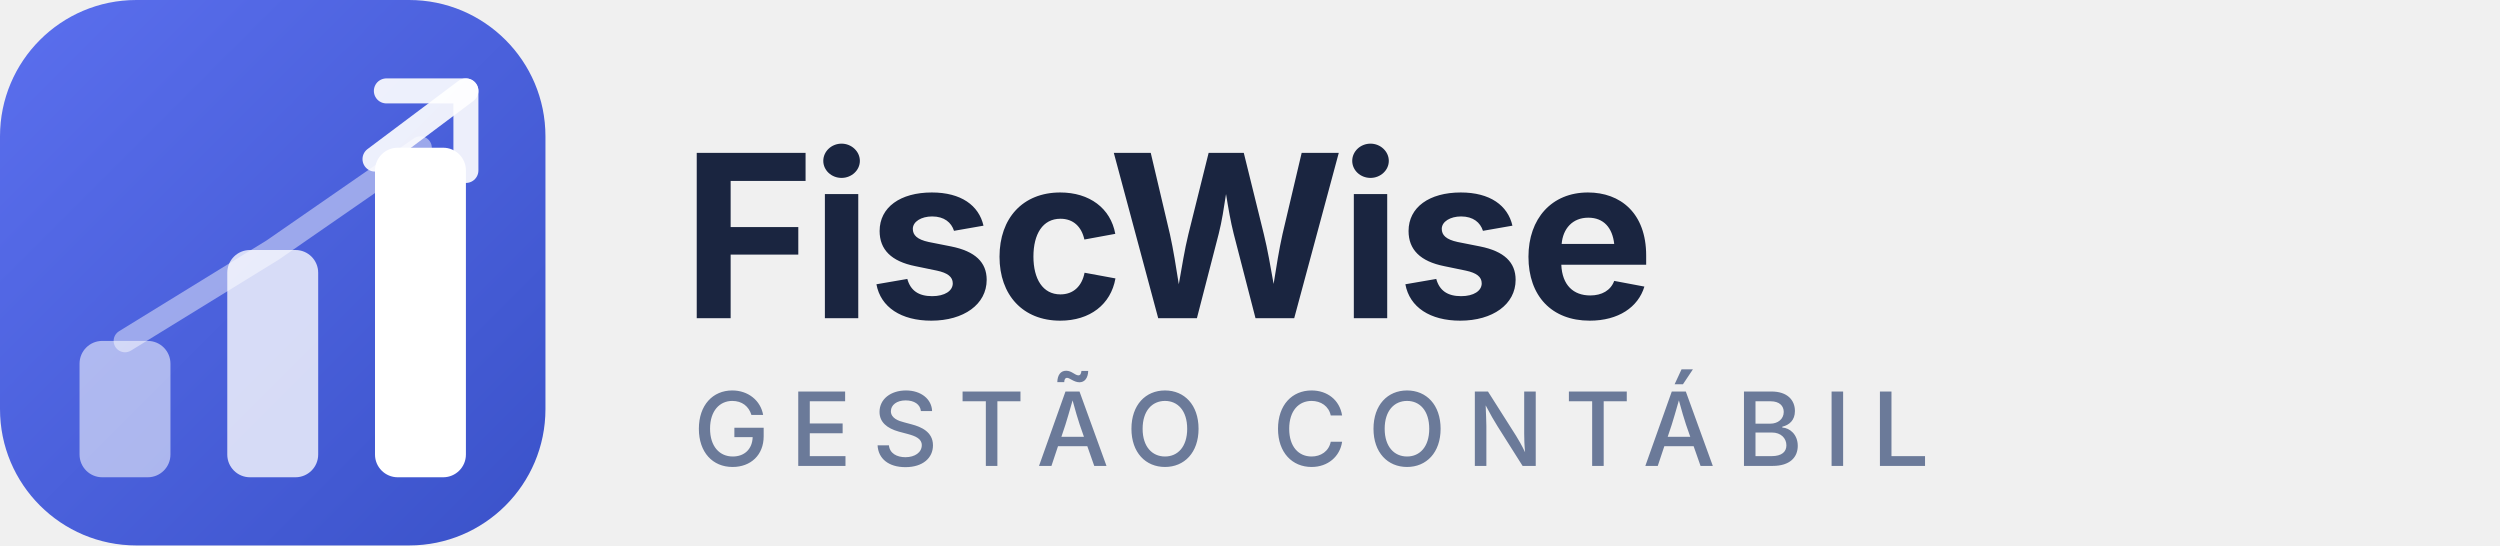
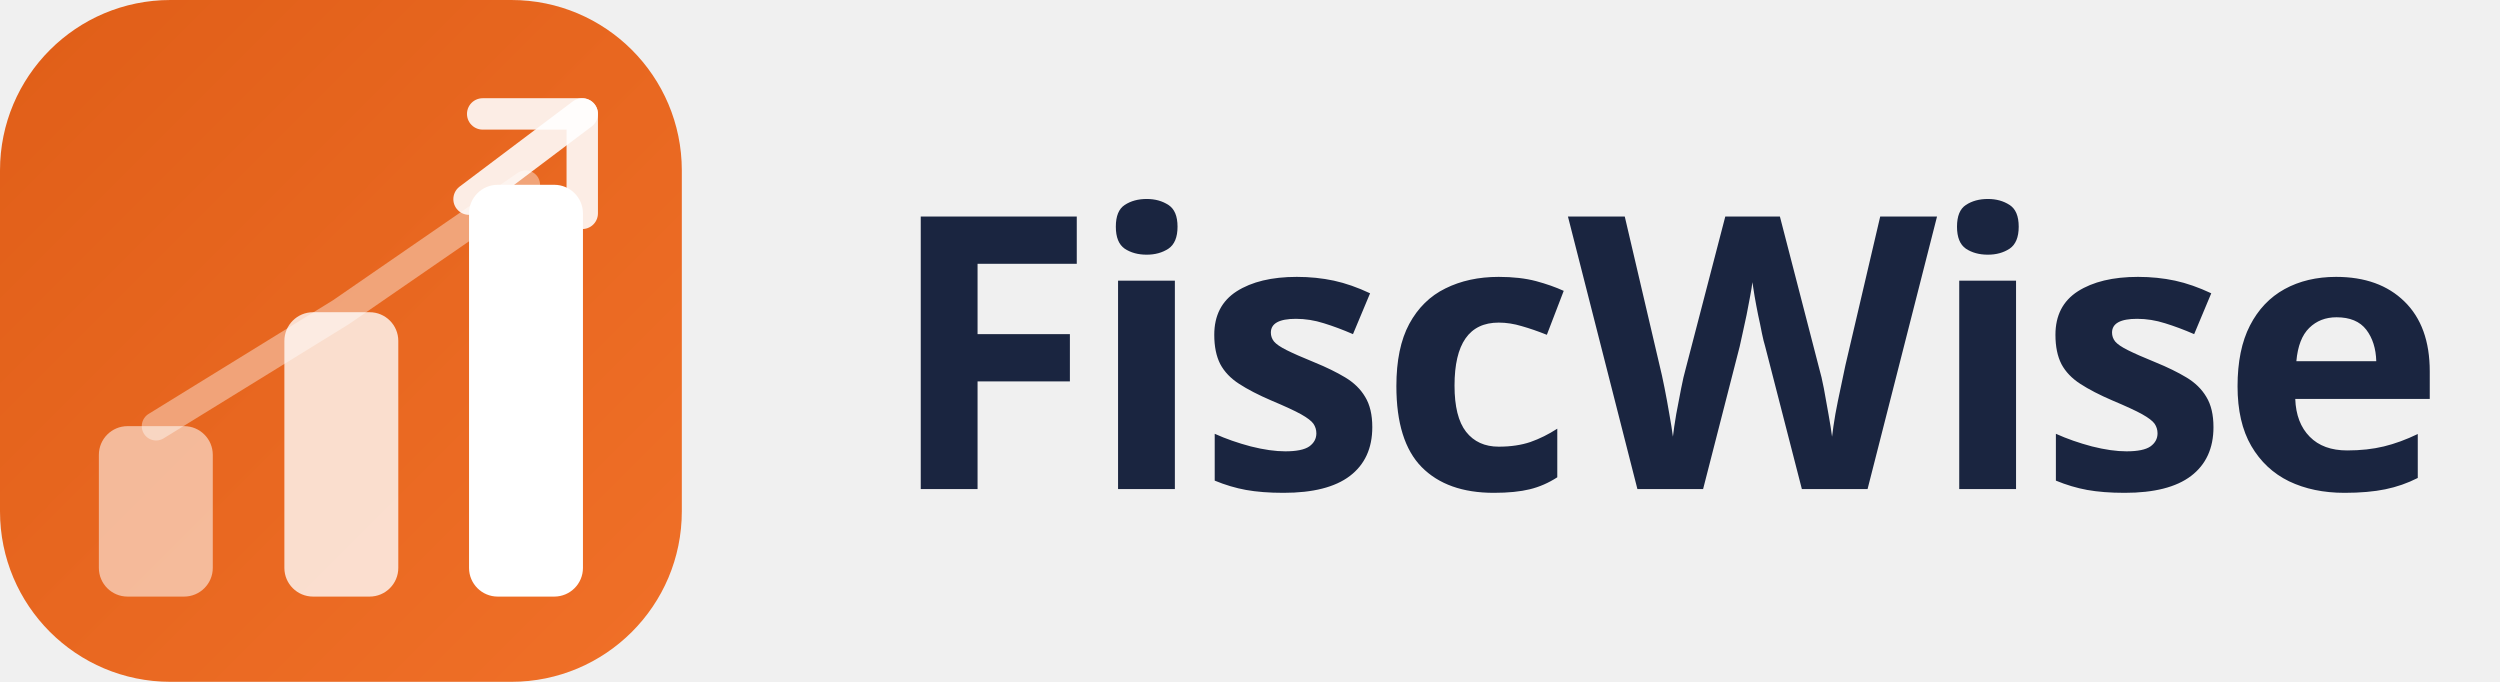
- <svg xmlns="http://www.w3.org/2000/svg" viewBox="0 0 220 48" fill="none">
+ <svg xmlns="http://www.w3.org/2000/svg" width="176" height="48" viewBox="0 0 176 48" fill="none">
  <defs>
-     <linearGradient id="bg2" x1="0" y1="0" x2="48" y2="48" gradientUnits="userSpaceOnUse">
-       <stop offset="0%" stop-color="#5B6FEE" />
-       <stop offset="100%" stop-color="#3A52C9" />
+     <linearGradient id="fw-bg-light" x1="0" y1="0" x2="48" y2="48" gradientUnits="userSpaceOnUse">
+       <stop offset="0%" stop-color="#e05e18" />
+       <stop offset="100%" stop-color="#f07028" />
    </linearGradient>
  </defs>
-   <rect width="48" height="48" rx="12" fill="url(#bg2)" />
-   <rect x="7" y="30" width="8" height="12" rx="2" fill="white" opacity="0.55" />
-   <rect x="20" y="22" width="8" height="20" rx="2" fill="white" opacity="0.78" />
-   <rect x="33" y="13" width="8" height="29" rx="2" fill="white" />
-   <path d="M11 30 L24 22 L37 13" stroke="white" stroke-width="2" stroke-linecap="round" stroke-linejoin="round" opacity="0.45" />
-   <path d="M34 8 L41 8 L41 15" stroke="white" stroke-width="2.2" stroke-linecap="round" stroke-linejoin="round" fill="none" opacity="0.9" />
-   <path d="M33 14 L41 8" stroke="white" stroke-width="2.2" stroke-linecap="round" fill="none" opacity="0.9" />
-   <text x="60" y="28" font-family="Inter, system-ui, sans-serif" font-size="20" font-weight="700" letter-spacing="-0.4" fill="#1A2540">FiscWise</text>
-   <text x="61" y="41" font-family="Inter, system-ui, sans-serif" font-size="9" font-weight="500" letter-spacing="1.8" fill="#6B7A99" text-anchor="start">GESTÃO CONTÁBIL</text>
+   <rect width="48" height="48" rx="12" fill="url(#fw-bg-light)" />
+   <rect x="6.96" y="30" width="8.02" height="12" rx="2.02" fill="white" opacity="0.55" />
+   <rect x="20.02" y="21.98" width="8.02" height="20.02" rx="2.02" fill="white" opacity="0.78" />
+   <rect x="33.02" y="13.01" width="8.02" height="28.99" rx="2.02" fill="white" />
+   <path d="M10.99 30 L24 21.98 L37.01 13.01" stroke="white" stroke-width="2.02" stroke-linecap="round" stroke-linejoin="round" opacity="0.4" />
+   <path d="M33.98 8.02 L40.99 8.02 L40.99 15.02" stroke="white" stroke-width="2.21" stroke-linecap="round" stroke-linejoin="round" fill="none" opacity="0.88" />
+   <path d="M33.02 14.02 L40.99 8.02" stroke="white" stroke-width="2.21" stroke-linecap="round" fill="none" opacity="0.88" />
+   <text x="62.4" y="24" dominant-baseline="central" font-family="Geist Variable, Geist, system-ui, sans-serif" font-size="26.88" font-weight="600" letter-spacing="-0.02em" fill="#1A2540">FiscWise</text>
</svg>
